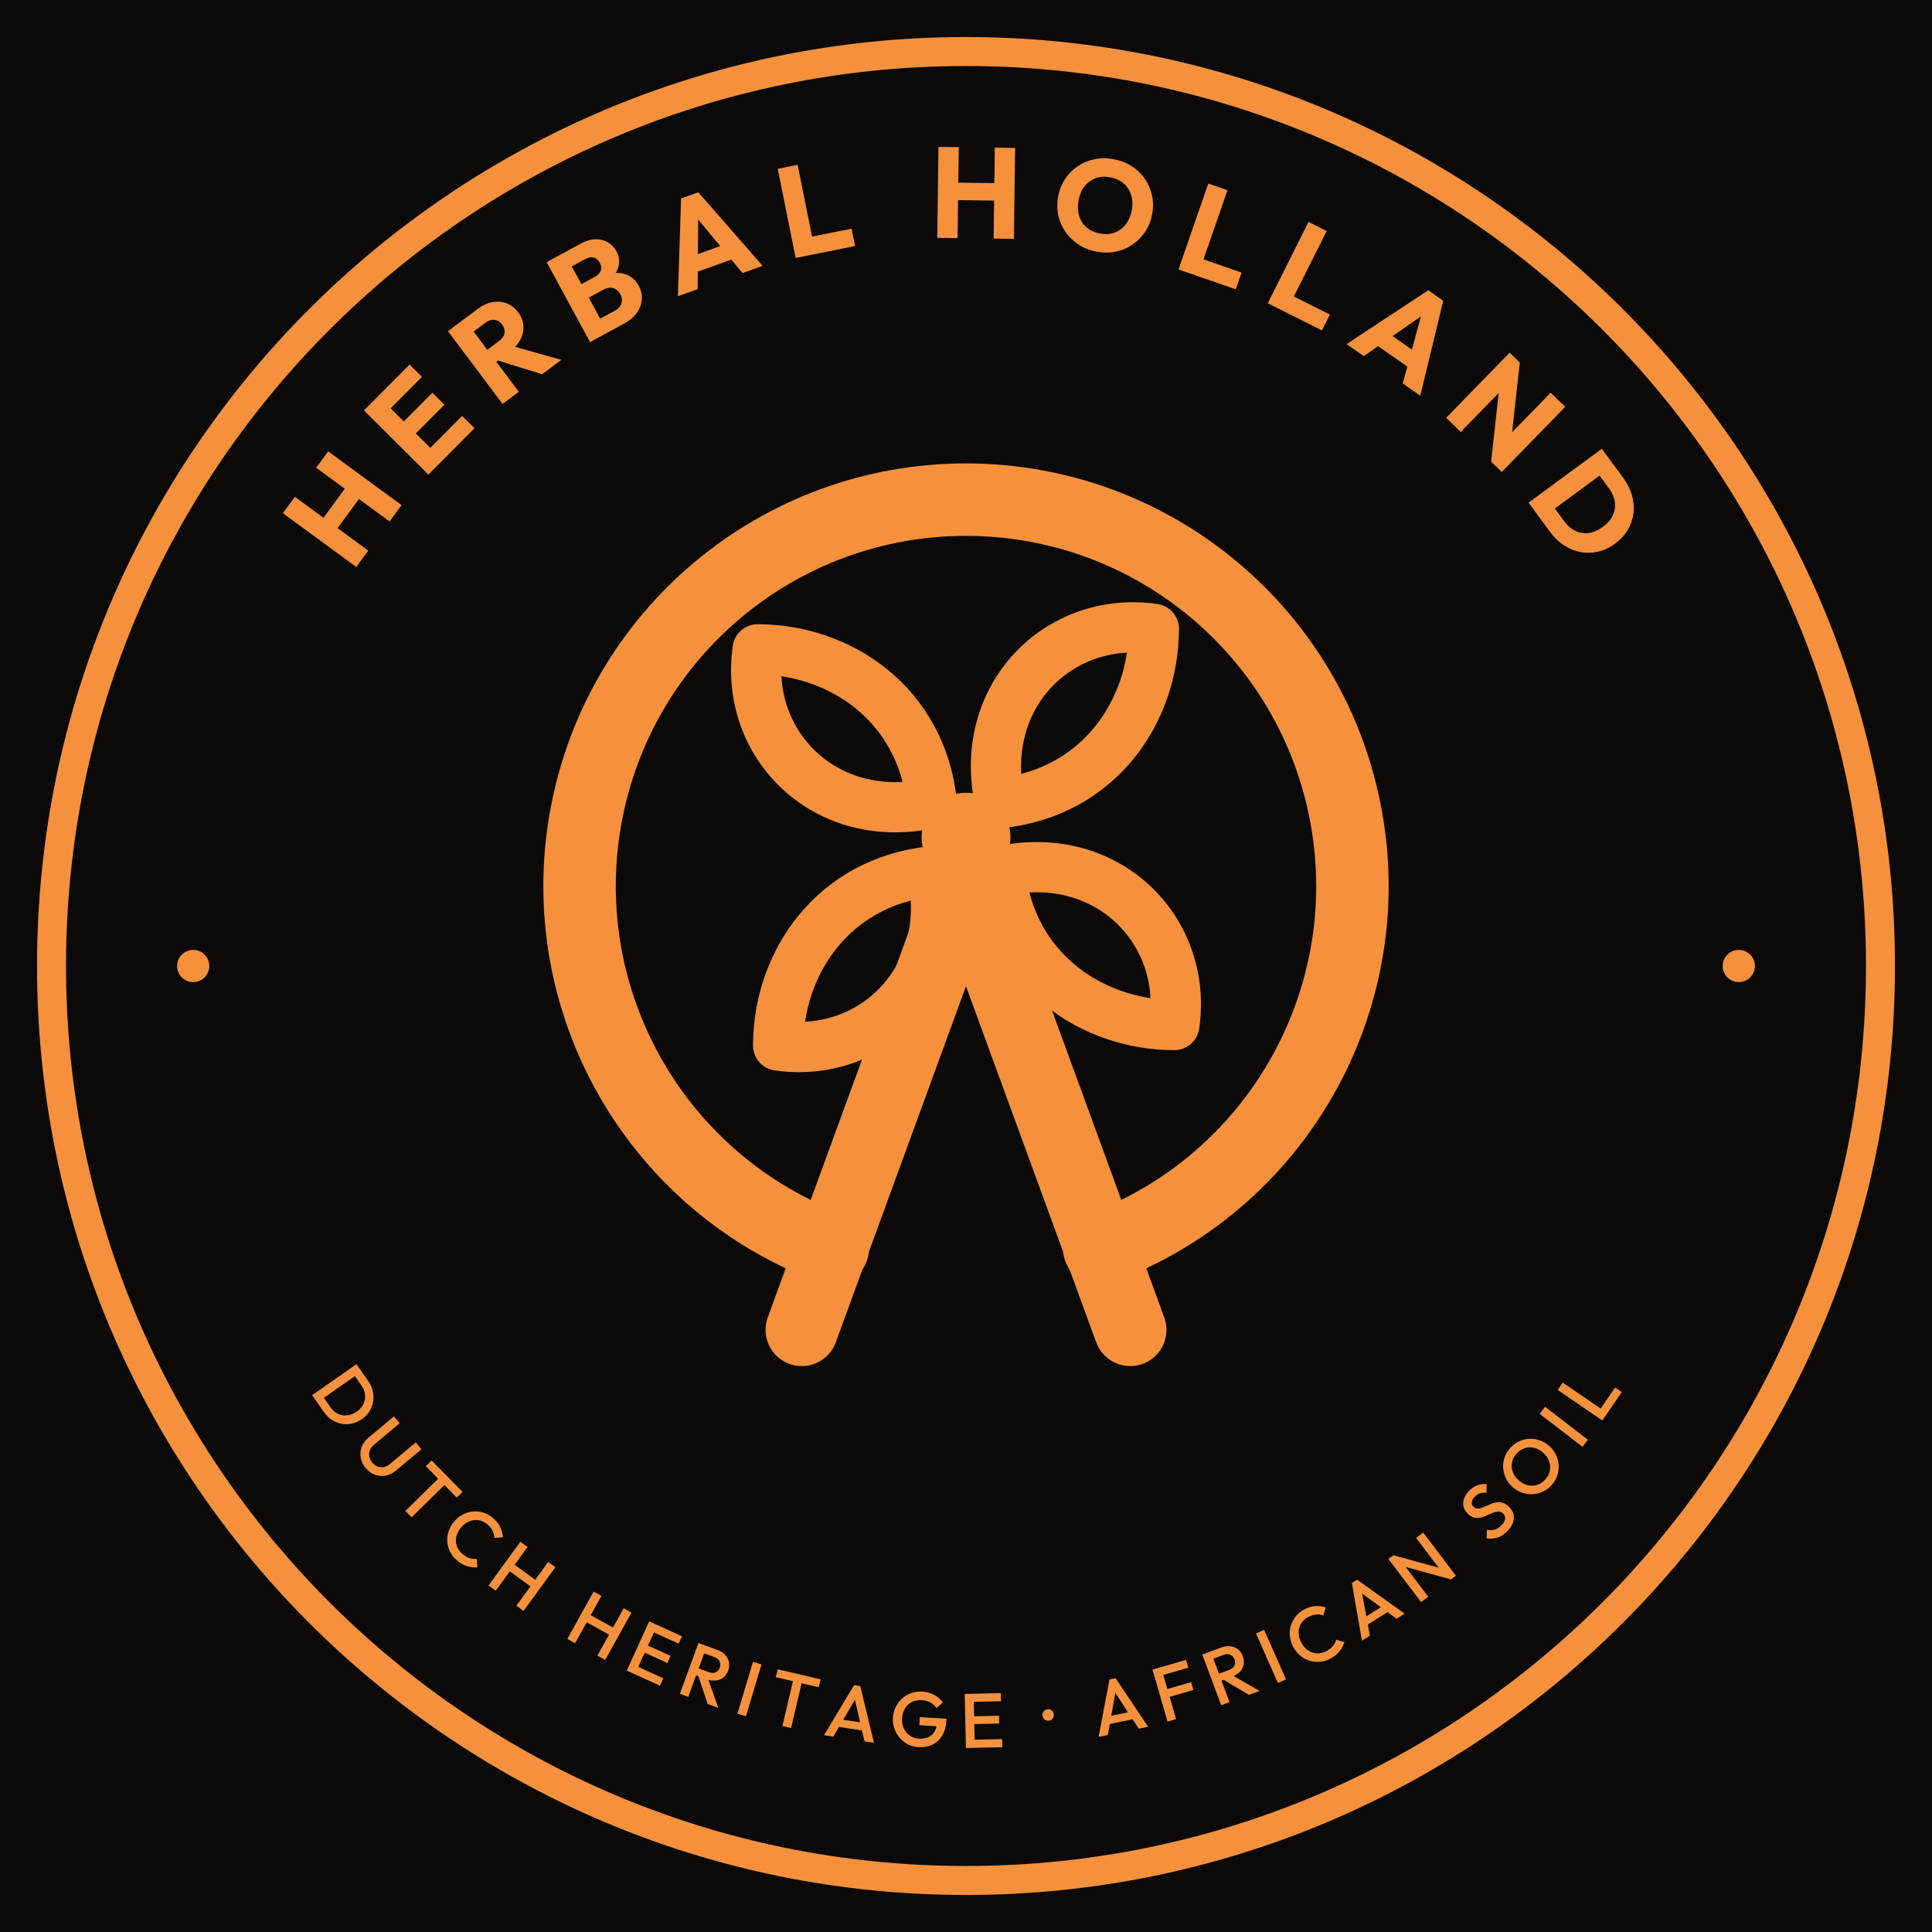
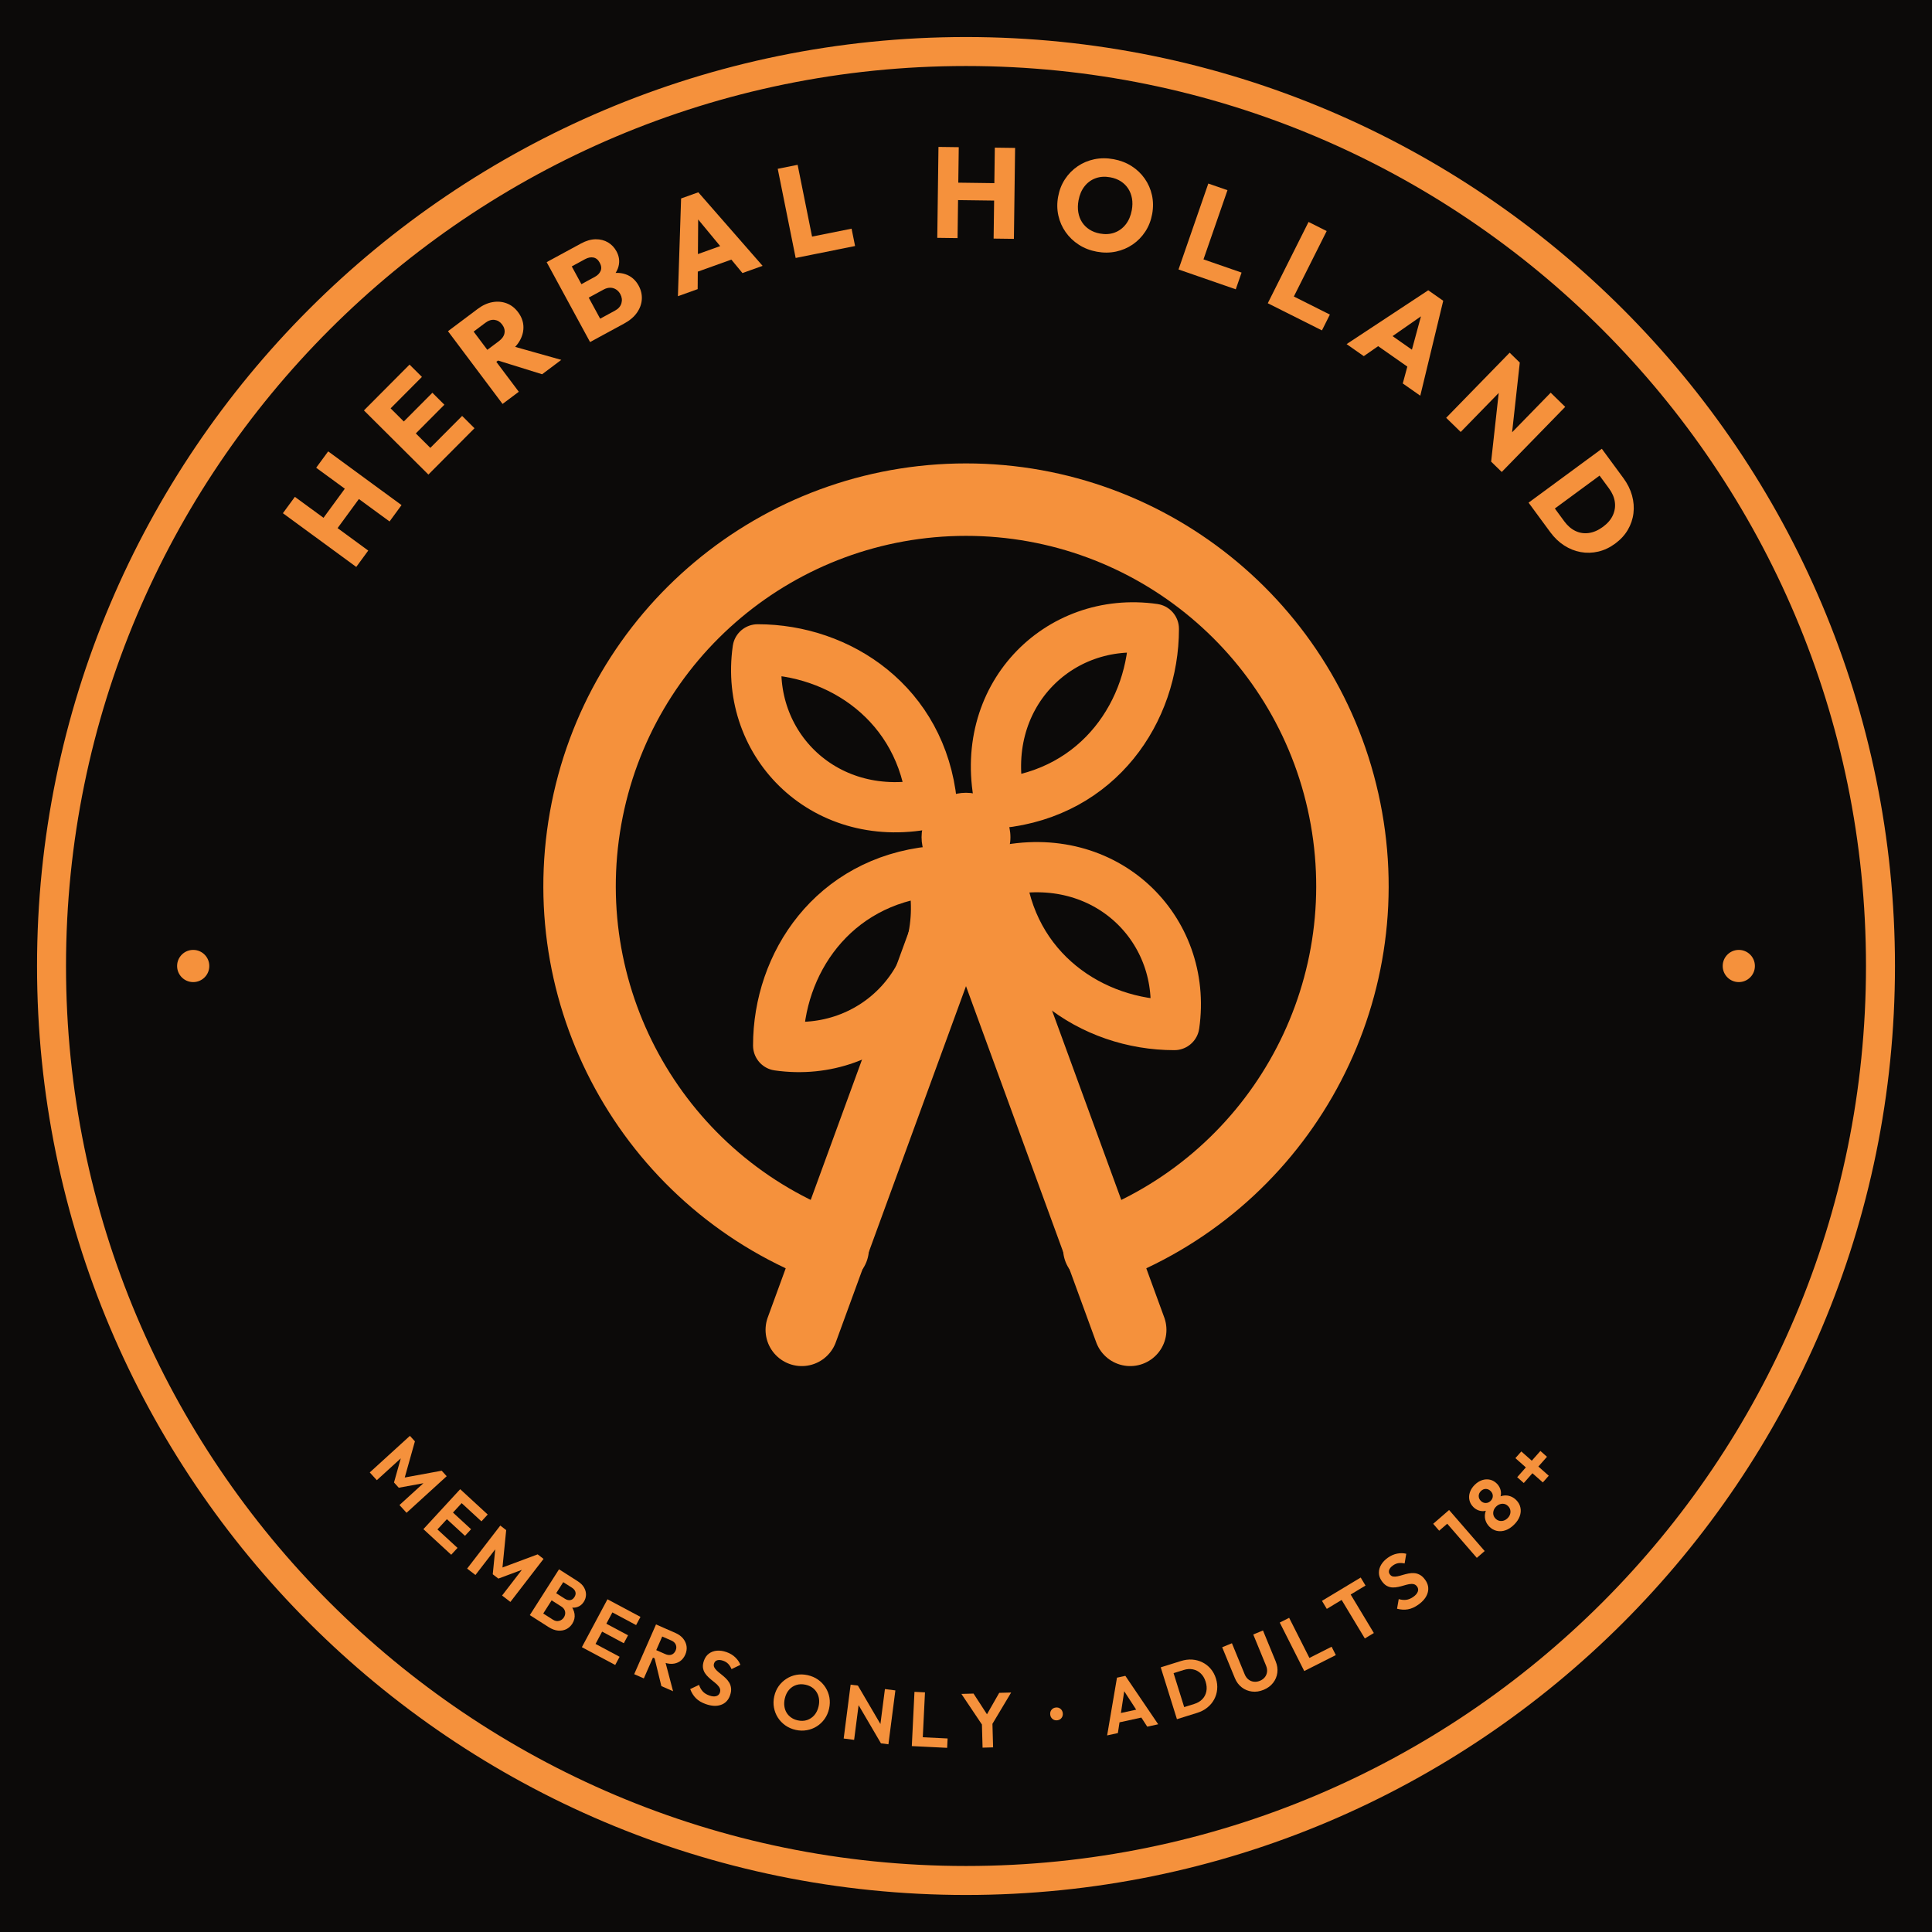
<svg xmlns="http://www.w3.org/2000/svg" viewBox="0 0 600 600" width="600mm" height="600mm" color="#f5913c">
  <rect width="600" height="600" fill="#0c0a09" />
  <circle cx="300" cy="300" r="284" fill="none" stroke="currentColor" stroke-width="9" />
  <path d="M2.7 0V-28.24H9V0ZM20.2 0V-28.24H26.5V0ZM6.46 -11.8V-17.22H22.26V-11.8Z" fill="currentColor" transform="translate(300 300) rotate(-53.782) translate(-14.60 -226)" />
  <path d="M2.7 0V-28.24H9V0ZM7.52 0V-5.42H23V0ZM7.52 -11.78V-17.04H21.58V-11.78ZM7.52 -22.82V-28.24H22.78V-22.82Z" fill="currentColor" transform="translate(300 300) rotate(-45.137) translate(-12.30 -226)" />
  <path d="M7.52 -11.62V-16.28H13.48Q15.36 -16.28 16.38 -17.23Q17.4 -18.18 17.4 -19.82Q17.4 -21.36 16.39 -22.36Q15.38 -23.36 13.5 -23.36H7.52V-28.24H14.24Q17.04 -28.24 19.16 -27.17Q21.28 -26.1 22.47 -24.23Q23.66 -22.36 23.66 -19.92Q23.66 -17.42 22.46 -15.56Q21.26 -13.7 19.1 -12.66Q16.94 -11.62 14.04 -11.62ZM2.7 0V-28.24H9V0ZM18.06 0 9.28 -12.16 15.02 -13.72 25.5 0Z" fill="currentColor" transform="translate(300 300) rotate(-36.887) translate(-13.04 -226)" />
  <path d="M7.52 0V-4.88H14.16Q15.98 -4.88 17.02 -5.95Q18.06 -7.02 18.06 -8.6Q18.06 -9.66 17.59 -10.51Q17.12 -11.36 16.25 -11.84Q15.38 -12.32 14.16 -12.32H7.52V-17.08H13.64Q15.18 -17.08 16.14 -17.86Q17.1 -18.64 17.1 -20.22Q17.1 -21.8 16.14 -22.58Q15.18 -23.36 13.64 -23.36H7.52V-28.24H14.82Q17.54 -28.24 19.45 -27.23Q21.36 -26.22 22.36 -24.55Q23.36 -22.88 23.36 -20.84Q23.36 -18.22 21.67 -16.42Q19.98 -14.62 16.72 -13.96L16.86 -16.06Q20.44 -15.38 22.38 -13.3Q24.32 -11.22 24.32 -8.18Q24.32 -5.86 23.17 -4.01Q22.02 -2.16 19.88 -1.08Q17.74 0 14.76 0ZM2.7 0V-28.24H8.92V0Z" fill="currentColor" transform="translate(300 300) rotate(-28.506) translate(-12.82 -226)" />
  <path d="M0.6 0 11.78 -28.24H17.46L28.54 0H21.9L13.44 -23.44H15.72L7.12 0ZM6.96 -5.1V-10.22H22.34V-5.1Z" fill="currentColor" transform="translate(300 300) rotate(-19.734) translate(-14.58 -226)" />
  <path d="M2.7 0V-28.24H9V0ZM7.54 0V-5.5H21.52V0Z" fill="currentColor" transform="translate(300 300) rotate(-11.368) translate(-11.22 -226)" />
  <path d="" fill="currentColor" transform="translate(300 300) rotate(-5.735) translate(-3.80 -226)" />
  <path d="M2.7 0V-28.24H9V0ZM20.2 0V-28.24H26.5V0ZM6.46 -11.8V-17.22H22.26V-11.8Z" fill="currentColor" transform="translate(300 300) rotate(0.755) translate(-14.60 -226)" />
  <path d="M16.18 0.48Q13 0.48 10.29 -0.64Q7.58 -1.76 5.55 -3.75Q3.52 -5.74 2.39 -8.41Q1.26 -11.08 1.26 -14.16Q1.26 -17.26 2.38 -19.9Q3.5 -22.54 5.51 -24.53Q7.52 -26.52 10.22 -27.62Q12.92 -28.72 16.1 -28.72Q19.28 -28.72 21.98 -27.62Q24.68 -26.52 26.7 -24.53Q28.72 -22.54 29.84 -19.88Q30.96 -17.22 30.96 -14.12Q30.96 -11.04 29.84 -8.38Q28.72 -5.72 26.71 -3.73Q24.7 -1.74 22.01 -0.63Q19.32 0.48 16.18 0.48ZM16.1 -5.24Q18.64 -5.24 20.53 -6.36Q22.42 -7.48 23.47 -9.49Q24.52 -11.5 24.52 -14.16Q24.52 -16.14 23.92 -17.76Q23.32 -19.38 22.2 -20.56Q21.08 -21.74 19.54 -22.37Q18 -23 16.1 -23Q13.58 -23 11.69 -21.9Q9.8 -20.8 8.75 -18.81Q7.7 -16.82 7.7 -14.16Q7.7 -12.16 8.3 -10.51Q8.9 -8.86 10.01 -7.69Q11.12 -6.52 12.67 -5.88Q14.22 -5.24 16.1 -5.24Z" fill="currentColor" transform="translate(300 300) rotate(10.369) translate(-16.12 -226)" />
  <path d="M2.7 0V-28.24H9V0ZM7.54 0V-5.5H21.52V0Z" fill="currentColor" transform="translate(300 300) rotate(19.126) translate(-11.22 -226)" />
  <path d="M2.7 0V-28.24H9V0ZM7.54 0V-5.5H21.52V0Z" fill="currentColor" transform="translate(300 300) rotate(26.640) translate(-11.22 -226)" />
  <path d="M0.6 0 11.78 -28.24H17.46L28.54 0H21.9L13.44 -23.44H15.72L7.12 0ZM6.96 -5.1V-10.22H22.34V-5.1Z" fill="currentColor" transform="translate(300 300) rotate(35.006) translate(-14.58 -226)" />
  <path d="M2.7 0V-28.24H7.1L9 -22.6V0ZM22.2 0 5.56 -21.32 7.1 -28.24 23.74 -6.92ZM22.2 0 20.5 -5.62V-28.24H26.8V0Z" fill="currentColor" transform="translate(300 300) rotate(44.270) translate(-14.76 -226)" />
  <path d="M6.96 0V-5.5H13.96Q16.52 -5.5 18.43 -6.53Q20.34 -7.56 21.39 -9.51Q22.44 -11.46 22.44 -14.16Q22.44 -16.84 21.37 -18.76Q20.3 -20.68 18.4 -21.71Q16.5 -22.74 13.96 -22.74H6.76V-28.24H14.02Q17.22 -28.24 19.93 -27.21Q22.64 -26.18 24.65 -24.29Q26.66 -22.4 27.77 -19.82Q28.88 -17.24 28.88 -14.12Q28.88 -11.02 27.77 -8.43Q26.66 -5.84 24.66 -3.95Q22.66 -2.06 19.96 -1.03Q17.26 0 14.1 0ZM2.7 0V-28.24H9V0Z" fill="currentColor" transform="translate(300 300) rotate(53.660) translate(-15.08 -226)" />
-   <path d="M3.72 0V-2.52H8.14Q9.86 -2.52 11.17 -3.26Q12.48 -4.01 13.21 -5.34Q13.94 -6.67 13.94 -8.42Q13.94 -10.15 13.2 -11.47Q12.46 -12.79 11.15 -13.54Q9.84 -14.28 8.14 -14.28H3.72V-16.8H8.21Q10.03 -16.8 11.59 -16.16Q13.15 -15.53 14.32 -14.39Q15.48 -13.25 16.13 -11.72Q16.78 -10.2 16.78 -8.4Q16.78 -6.62 16.13 -5.09Q15.48 -3.55 14.33 -2.41Q13.18 -1.27 11.62 -0.64Q10.06 0 8.26 0ZM1.82 0V-16.8H4.58V0Z" fill="currentColor" transform="translate(300 300) rotate(55.055) translate(-8.88 242.8)" />
-   <path d="M8.31 0.24Q6.4 0.24 4.89 -0.62Q3.38 -1.49 2.51 -2.99Q1.63 -4.49 1.63 -6.38V-16.8H4.39V-6.41Q4.39 -5.18 4.91 -4.28Q5.42 -3.38 6.31 -2.89Q7.2 -2.4 8.31 -2.4Q9.43 -2.4 10.3 -2.89Q11.16 -3.38 11.66 -4.28Q12.17 -5.18 12.17 -6.38V-16.8H14.93V-6.36Q14.93 -4.47 14.07 -2.98Q13.21 -1.49 11.71 -0.62Q10.22 0.24 8.31 0.24Z" fill="currentColor" transform="translate(300 300) rotate(50.099) translate(-8.28 242.8)" />
-   <path d="M6.05 0V-16.32H8.81V0ZM0.58 -14.28V-16.8H14.28V-14.28Z" fill="currentColor" transform="translate(300 300) rotate(45.486) translate(-7.43 242.8)" />
-   <path d="M9.46 0.24Q7.63 0.24 6.08 -0.42Q4.54 -1.08 3.38 -2.27Q2.23 -3.46 1.61 -5.03Q0.98 -6.6 0.98 -8.4Q0.98 -10.2 1.61 -11.77Q2.23 -13.34 3.38 -14.52Q4.54 -15.7 6.08 -16.37Q7.63 -17.04 9.46 -17.04Q11.5 -17.04 12.98 -16.37Q14.47 -15.7 15.62 -14.54L13.75 -12.67Q13.01 -13.49 11.94 -13.94Q10.87 -14.4 9.46 -14.4Q8.21 -14.4 7.18 -13.97Q6.14 -13.54 5.39 -12.73Q4.63 -11.93 4.22 -10.82Q3.82 -9.72 3.82 -8.4Q3.82 -7.08 4.22 -5.98Q4.63 -4.87 5.39 -4.07Q6.14 -3.26 7.18 -2.83Q8.21 -2.4 9.46 -2.4Q10.99 -2.4 12.06 -2.87Q13.13 -3.34 13.87 -4.15L15.74 -2.28Q14.59 -1.1 13.03 -0.43Q11.47 0.24 9.46 0.24Z" fill="currentColor" transform="translate(300 300) rotate(40.893) translate(-8.20 242.8)" />
-   <path d="M1.82 0V-16.8H4.58V0ZM12.5 0V-16.8H15.26V0ZM3.72 -7.44V-9.96H13.1V-7.44Z" fill="currentColor" transform="translate(300 300) rotate(36.037) translate(-8.54 242.8)" />
-   <path d="" fill="currentColor" transform="translate(300 300) rotate(32.548) translate(-2.40 242.8)" />
-   <path d="M1.82 0V-16.8H4.58V0ZM12.5 0V-16.8H15.26V0ZM3.72 -7.44V-9.96H13.1V-7.44Z" fill="currentColor" transform="translate(300 300) rotate(29.059) translate(-8.54 242.8)" />
-   <path d="M1.82 0V-16.8H4.58V0ZM3.72 0V-2.52H13.13V0ZM3.72 -7.37V-9.79H12.31V-7.37ZM3.72 -14.28V-16.8H13.01V-14.28Z" fill="currentColor" transform="translate(300 300) rotate(24.466) translate(-7.08 242.8)" />
-   <path d="M3.72 -7.13V-9.41H7.97Q9.24 -9.41 9.95 -10.07Q10.66 -10.73 10.66 -11.9Q10.66 -12.96 9.96 -13.68Q9.26 -14.4 7.99 -14.4H3.72V-16.8H8.11Q9.7 -16.8 10.9 -16.16Q12.1 -15.53 12.76 -14.44Q13.42 -13.34 13.42 -11.95Q13.42 -10.49 12.76 -9.41Q12.1 -8.33 10.9 -7.73Q9.7 -7.13 8.11 -7.13ZM1.82 0V-16.8H4.58V0ZM11.04 0 5.16 -7.3 7.73 -8.23 14.52 0Z" fill="currentColor" transform="translate(300 300) rotate(20.111) translate(-7.54 242.8)" />
-   <path d="M1.82 0V-16.8H4.58V0Z" fill="currentColor" transform="translate(300 300) rotate(16.671) translate(-3.20 242.8)" />
-   <path d="M6.05 0V-16.32H8.81V0ZM0.58 -14.28V-16.8H14.28V-14.28Z" fill="currentColor" transform="translate(300 300) rotate(13.255) translate(-7.43 242.8)" />
-   <path d="M0.58 0 7.49 -16.8H9.41L16.27 0H13.3L7.92 -13.61H8.93L3.5 0ZM3.98 -3.24V-5.64H12.89V-3.24Z" fill="currentColor" transform="translate(300 300) rotate(8.609) translate(-8.42 242.8)" />
-   <path d="M9.41 0.24Q7.68 0.24 6.14 -0.43Q4.61 -1.1 3.46 -2.29Q2.3 -3.48 1.64 -5.05Q0.98 -6.62 0.98 -8.42Q0.98 -10.22 1.64 -11.78Q2.3 -13.34 3.47 -14.53Q4.63 -15.72 6.2 -16.38Q7.78 -17.04 9.6 -17.04Q11.59 -17.04 13.3 -16.27Q15 -15.5 16.15 -14.09L14.28 -12.22Q13.54 -13.27 12.29 -13.84Q11.04 -14.4 9.6 -14.4Q7.87 -14.4 6.56 -13.64Q5.26 -12.89 4.54 -11.54Q3.82 -10.2 3.82 -8.42Q3.82 -6.65 4.55 -5.29Q5.28 -3.94 6.53 -3.17Q7.78 -2.4 9.36 -2.4Q11.04 -2.4 12.25 -3.01Q13.46 -3.62 14.11 -4.84Q14.76 -6.05 14.76 -7.82L16.49 -6.58H9.31V-9.1H17.62V-8.71Q17.62 -5.71 16.55 -3.72Q15.48 -1.73 13.63 -0.74Q11.78 0.24 9.41 0.24Z" fill="currentColor" transform="translate(300 300) rotate(3.528) translate(-9.26 242.8)" />
-   <path d="M1.82 0V-16.8H4.58V0ZM3.72 0V-2.52H13.13V0ZM3.72 -7.37V-9.79H12.31V-7.37ZM3.72 -14.28V-16.8H13.01V-14.28Z" fill="currentColor" transform="translate(300 300) rotate(-1.235) translate(-7.08 242.8)" />
-   <path d="" fill="currentColor" transform="translate(300 300) rotate(-4.378) translate(-2.40 242.8)" />
-   <path d="M1.75 -7.03Q0.98 -7.03 0.49 -7.55Q0 -8.06 0 -8.81Q0 -9.58 0.49 -10.08Q0.98 -10.58 1.75 -10.58Q2.52 -10.58 3.01 -10.08Q3.5 -9.58 3.5 -8.81Q3.5 -8.06 3.01 -7.55Q2.52 -7.03 1.75 -7.03Z" fill="currentColor" transform="translate(300 300) rotate(-6.264) translate(-1.75 242.8)" />
-   <path d="" fill="currentColor" transform="translate(300 300) rotate(-8.150) translate(-2.40 242.8)" />
-   <path d="M0.58 0 7.49 -16.8H9.41L16.27 0H13.3L7.92 -13.61H8.93L3.5 0ZM3.98 -3.24V-5.64H12.89V-3.24Z" fill="currentColor" transform="translate(300 300) rotate(-11.610) translate(-8.42 242.8)" />
-   <path d="M1.82 0V-16.8H4.58V0ZM3.72 -7.2V-9.72H12.26V-7.2ZM3.72 -14.28V-16.8H12.67V-14.28Z" fill="currentColor" transform="translate(300 300) rotate(-16.107) translate(-6.79 242.8)" />
-   <path d="M3.72 -7.13V-9.41H7.97Q9.24 -9.41 9.95 -10.07Q10.66 -10.73 10.66 -11.9Q10.66 -12.96 9.96 -13.68Q9.26 -14.4 7.99 -14.4H3.72V-16.8H8.11Q9.7 -16.8 10.9 -16.16Q12.1 -15.53 12.76 -14.44Q13.42 -13.34 13.42 -11.95Q13.42 -10.49 12.76 -9.41Q12.1 -8.33 10.9 -7.73Q9.7 -7.13 8.11 -7.13ZM1.82 0V-16.8H4.58V0ZM11.04 0 5.16 -7.3 7.73 -8.23 14.52 0Z" fill="currentColor" transform="translate(300 300) rotate(-20.394) translate(-7.54 242.8)" />
-   <path d="M1.82 0V-16.8H4.58V0Z" fill="currentColor" transform="translate(300 300) rotate(-23.835) translate(-3.20 242.8)" />
-   <path d="M9.46 0.24Q7.63 0.24 6.08 -0.42Q4.54 -1.08 3.38 -2.27Q2.23 -3.46 1.61 -5.03Q0.98 -6.6 0.98 -8.4Q0.98 -10.2 1.61 -11.77Q2.23 -13.34 3.38 -14.52Q4.54 -15.7 6.08 -16.37Q7.63 -17.04 9.46 -17.04Q11.5 -17.04 12.98 -16.37Q14.47 -15.7 15.62 -14.54L13.75 -12.67Q13.01 -13.49 11.94 -13.94Q10.87 -14.4 9.46 -14.4Q8.21 -14.4 7.18 -13.97Q6.14 -13.54 5.39 -12.73Q4.63 -11.93 4.22 -10.82Q3.82 -9.72 3.82 -8.4Q3.82 -7.08 4.22 -5.98Q4.63 -4.87 5.39 -4.07Q6.14 -3.26 7.18 -2.83Q8.21 -2.4 9.46 -2.4Q10.99 -2.4 12.06 -2.87Q13.13 -3.34 13.87 -4.15L15.74 -2.28Q14.59 -1.1 13.03 -0.43Q11.47 0.24 9.46 0.24Z" fill="currentColor" transform="translate(300 300) rotate(-27.431) translate(-8.20 242.8)" />
-   <path d="M0.58 0 7.49 -16.8H9.41L16.27 0H13.3L7.92 -13.61H8.93L3.5 0ZM3.98 -3.24V-5.64H12.89V-3.24Z" fill="currentColor" transform="translate(300 300) rotate(-32.259) translate(-8.42 242.8)" />
-   <path d="M1.82 0V-16.8H3.74L4.58 -13.63V0ZM13.46 0 3.41 -13.13 3.74 -16.8 13.8 -3.67ZM13.46 0 12.62 -2.95V-16.8H15.38V0Z" fill="currentColor" transform="translate(300 300) rotate(-37.184) translate(-8.60 242.8)" />
-   <path d="" fill="currentColor" transform="translate(300 300) rotate(-40.687) translate(-2.40 242.8)" />
-   <path d="M6.5 0.24Q4.51 0.24 3.12 -0.48Q1.73 -1.2 0.62 -2.59L2.5 -4.46Q3.19 -3.46 4.15 -2.89Q5.11 -2.33 6.6 -2.33Q7.99 -2.33 8.82 -2.9Q9.65 -3.48 9.65 -4.49Q9.65 -5.33 9.22 -5.86Q8.78 -6.38 8.08 -6.73Q7.37 -7.08 6.52 -7.36Q5.66 -7.63 4.81 -7.98Q3.96 -8.33 3.25 -8.86Q2.54 -9.38 2.11 -10.22Q1.68 -11.06 1.68 -12.36Q1.68 -13.85 2.41 -14.89Q3.14 -15.94 4.39 -16.49Q5.64 -17.04 7.18 -17.04Q8.83 -17.04 10.14 -16.39Q11.45 -15.74 12.26 -14.74L10.39 -12.86Q9.67 -13.68 8.89 -14.08Q8.11 -14.47 7.1 -14.47Q5.86 -14.47 5.15 -13.97Q4.44 -13.46 4.44 -12.55Q4.44 -11.78 4.87 -11.32Q5.3 -10.85 6.01 -10.52Q6.72 -10.2 7.57 -9.91Q8.42 -9.62 9.28 -9.26Q10.13 -8.9 10.84 -8.34Q11.54 -7.78 11.98 -6.89Q12.41 -6 12.41 -4.66Q12.41 -2.4 10.81 -1.08Q9.22 0.24 6.5 0.24Z" fill="currentColor" transform="translate(300 300) rotate(-43.734) translate(-6.67 242.8)" />
-   <path d="M9.55 0.24Q7.75 0.24 6.19 -0.43Q4.63 -1.1 3.46 -2.29Q2.28 -3.48 1.62 -5.05Q0.96 -6.62 0.96 -8.42Q0.96 -10.22 1.62 -11.78Q2.28 -13.34 3.44 -14.53Q4.61 -15.72 6.16 -16.38Q7.7 -17.04 9.5 -17.04Q11.3 -17.04 12.85 -16.38Q14.4 -15.72 15.58 -14.53Q16.75 -13.34 17.41 -11.77Q18.07 -10.2 18.07 -8.4Q18.07 -6.6 17.41 -5.03Q16.75 -3.46 15.59 -2.28Q14.42 -1.1 12.88 -0.43Q11.33 0.24 9.55 0.24ZM9.5 -2.4Q11.21 -2.4 12.49 -3.17Q13.78 -3.94 14.51 -5.29Q15.24 -6.65 15.24 -8.42Q15.24 -9.74 14.82 -10.84Q14.4 -11.93 13.63 -12.73Q12.86 -13.54 11.82 -13.97Q10.78 -14.4 9.5 -14.4Q7.82 -14.4 6.54 -13.64Q5.26 -12.89 4.52 -11.54Q3.79 -10.2 3.79 -8.42Q3.79 -7.1 4.21 -5.99Q4.63 -4.87 5.39 -4.08Q6.14 -3.29 7.2 -2.84Q8.26 -2.4 9.5 -2.4Z" fill="currentColor" transform="translate(300 300) rotate(-48.463) translate(-9.53 242.8)" />
-   <path d="M1.82 0V-16.8H4.58V0Z" fill="currentColor" transform="translate(300 300) rotate(-52.373) translate(-3.20 242.8)" />
-   <path d="M1.82 0V-16.8H4.58V0ZM3.72 0V-2.52H12.5V0Z" fill="currentColor" transform="translate(300 300) rotate(-55.593) translate(-6.60 242.8)" />
+   <path d="M1.72 0V-16.87H4.03L10.86 -5.92H9.55L16.37 -16.87H18.68V0H15.42V-11.27L16.06 -11.09L11.3 -3.46H9.1L4.34 -11.09L4.98 -11.27V0Z" fill="currentColor" transform="translate(300 300) rotate(47.656) translate(-10.20 242.8)" />
+   <path d="M1.72 0V-16.87H4.99V0ZM4.12 0V-2.89H13.46V0ZM4.12 -7.22V-10.01H12.63V-7.22ZM4.12 -13.99V-16.87H13.34V-13.99Z" fill="currentColor" transform="translate(300 300) rotate(42.638) translate(-7.22 242.8)" />
+   <path d="M1.72 0V-16.87H4.03L10.86 -5.92H9.55L16.37 -16.87H18.68V0H15.42V-11.27L16.06 -11.09L11.3 -3.46H9.1L4.34 -11.09L4.98 -11.27V0Z" fill="currentColor" transform="translate(300 300) rotate(37.620) translate(-10.20 242.8)" />
+   <path d="M4.12 0V-2.66H8.52Q9.7 -2.66 10.36 -3.38Q11.02 -4.1 11.02 -5.09Q11.02 -5.75 10.73 -6.31Q10.43 -6.86 9.87 -7.19Q9.31 -7.51 8.52 -7.51H4.12V-10.14H8.16Q9.16 -10.14 9.77 -10.65Q10.39 -11.16 10.39 -12.17Q10.39 -13.19 9.77 -13.7Q9.16 -14.21 8.16 -14.21H4.12V-16.87H8.55Q10.22 -16.87 11.36 -16.26Q12.49 -15.64 13.07 -14.65Q13.64 -13.66 13.64 -12.48Q13.64 -11.03 12.77 -9.99Q11.9 -8.95 10.21 -8.44L10.36 -9.5Q12.23 -8.97 13.25 -7.76Q14.28 -6.55 14.28 -4.84Q14.28 -3.5 13.62 -2.4Q12.95 -1.31 11.69 -0.65Q10.43 0 8.64 0ZM1.72 0V-16.87H4.97V0Z" fill="currentColor" transform="translate(300 300) rotate(32.520) translate(-7.57 242.8)" />
+   <path d="M1.72 0V-16.87H4.99V0ZM4.12 0V-2.89H13.46V0ZM4.12 -7.22V-10.01H12.63V-7.22ZM4.12 -13.99V-16.87H13.34V-13.99Z" fill="currentColor" transform="translate(300 300) rotate(28.122) translate(-7.22 242.8)" />
+   <path d="M4.12 -7.05V-9.59H8.03Q9.23 -9.59 9.89 -10.2Q10.55 -10.82 10.55 -11.9Q10.55 -12.89 9.9 -13.55Q9.25 -14.21 8.05 -14.21H4.12V-16.87H8.33Q9.96 -16.87 11.2 -16.23Q12.43 -15.59 13.12 -14.49Q13.81 -13.38 13.81 -11.95Q13.81 -10.47 13.12 -9.37Q12.43 -8.27 11.18 -7.66Q9.93 -7.05 8.27 -7.05ZM1.72 0V-16.87H4.99V0ZM10.94 0 5.36 -7.3 8.37 -8.23 14.91 0Z" fill="currentColor" transform="translate(300 300) rotate(23.699) translate(-7.68 242.8)" />
+   <path d="M6.61 0.25Q4.57 0.25 3.12 -0.45Q1.67 -1.15 0.5 -2.54L2.66 -4.69Q3.41 -3.71 4.39 -3.17Q5.37 -2.63 6.78 -2.63Q8.07 -2.63 8.82 -3.14Q9.56 -3.65 9.56 -4.54Q9.56 -5.3 9.13 -5.78Q8.7 -6.26 7.99 -6.59Q7.28 -6.92 6.43 -7.2Q5.58 -7.48 4.73 -7.85Q3.88 -8.21 3.17 -8.75Q2.47 -9.29 2.03 -10.14Q1.6 -10.99 1.6 -12.28Q1.6 -13.81 2.35 -14.89Q3.1 -15.98 4.39 -16.55Q5.69 -17.12 7.33 -17.12Q9.05 -17.12 10.44 -16.48Q11.83 -15.85 12.71 -14.81L10.55 -12.65Q9.82 -13.46 9.03 -13.85Q8.25 -14.24 7.26 -14.24Q6.14 -14.24 5.5 -13.8Q4.85 -13.36 4.85 -12.56Q4.85 -11.86 5.29 -11.42Q5.72 -10.99 6.43 -10.68Q7.13 -10.37 7.99 -10.09Q8.84 -9.8 9.69 -9.43Q10.54 -9.06 11.24 -8.48Q11.95 -7.91 12.38 -7.01Q12.82 -6.12 12.82 -4.79Q12.82 -2.44 11.15 -1.1Q9.49 0.25 6.61 0.25Z" fill="currentColor" transform="translate(300 300) rotate(19.369) translate(-6.83 242.8)" />
+   <path d="" fill="currentColor" transform="translate(300 300) rotate(16.300) translate(-2.34 242.8)" />
+   <path d="M9.63 0.26Q7.78 0.26 6.18 -0.41Q4.59 -1.08 3.39 -2.27Q2.2 -3.46 1.53 -5.05Q0.86 -6.64 0.86 -8.46Q0.86 -10.29 1.52 -11.86Q2.19 -13.43 3.38 -14.62Q4.56 -15.82 6.14 -16.48Q7.73 -17.14 9.58 -17.14Q11.44 -17.14 13.02 -16.48Q14.6 -15.82 15.8 -14.62Q16.99 -13.43 17.66 -11.85Q18.32 -10.27 18.32 -8.44Q18.32 -6.61 17.66 -5.03Q16.99 -3.44 15.81 -2.26Q14.62 -1.07 13.04 -0.41Q11.46 0.26 9.63 0.26ZM9.58 -2.77Q11.2 -2.77 12.41 -3.49Q13.61 -4.21 14.3 -5.49Q14.98 -6.77 14.98 -8.46Q14.98 -9.71 14.59 -10.75Q14.2 -11.78 13.48 -12.53Q12.76 -13.29 11.77 -13.7Q10.79 -14.1 9.58 -14.1Q7.99 -14.1 6.78 -13.39Q5.57 -12.68 4.89 -11.42Q4.21 -10.15 4.21 -8.46Q4.21 -7.2 4.6 -6.15Q4.99 -5.09 5.7 -4.35Q6.41 -3.6 7.4 -3.19Q8.39 -2.77 9.58 -2.77Z" fill="currentColor" transform="translate(300 300) rotate(12.576) translate(-9.60 242.8)" />
+   <path d="M1.72 0V-16.87H4L4.99 -13.6V0ZM13.39 0 3.37 -12.96 4 -16.87 14.02 -3.91ZM13.39 0 12.46 -3.16V-16.87H15.73V0Z" fill="currentColor" transform="translate(300 300) rotate(7.346) translate(-8.72 242.8)" />
+   <path d="M1.72 0V-16.87H4.99V0ZM4.12 0V-2.91H12.71V0Z" fill="currentColor" transform="translate(300 300) rotate(2.806) translate(-6.67 242.8)" />
+   <path d="M6.96 -6.51 0.42 -16.87H4.19L9.26 -8.56H7.11L12.17 -16.87H15.88L9.29 -6.51ZM6.53 0V-8.24H9.8V0Z" fill="currentColor" transform="translate(300 300) rotate(-1.597) translate(-8.15 242.8)" />
+   <path d="" fill="currentColor" transform="translate(300 300) rotate(-4.978) translate(-2.34 242.8)" />
+   <path d="M1.97 -6.84Q1.11 -6.84 0.55 -7.42Q0 -8 0 -8.83Q0 -9.69 0.55 -10.26Q1.11 -10.83 1.97 -10.83Q2.83 -10.83 3.38 -10.26Q3.93 -9.69 3.93 -8.83Q3.93 -8 3.38 -7.42Q2.83 -6.84 1.97 -6.84Z" fill="currentColor" transform="translate(300 300) rotate(-6.901) translate(-1.97 242.8)" />
+   <path d="" fill="currentColor" transform="translate(300 300) rotate(-8.824) translate(-2.34 242.8)" />
+   <path d="M0.47 0 7.28 -16.87H9.94L16.7 0H13.22L7.99 -13.84H9.18L3.89 0ZM4.08 -3.15V-5.89H13.15V-3.15Z" fill="currentColor" transform="translate(300 300) rotate(-12.307) translate(-8.58 242.8)" />
+   <path d="M3.95 0V-2.91H8.26Q9.89 -2.91 11.12 -3.59Q12.34 -4.27 13.02 -5.52Q13.7 -6.77 13.7 -8.46Q13.7 -10.13 13.01 -11.36Q12.32 -12.6 11.09 -13.28Q9.87 -13.96 8.26 -13.96H3.89V-16.87H8.31Q10.18 -16.87 11.78 -16.25Q13.37 -15.62 14.55 -14.48Q15.74 -13.34 16.39 -11.81Q17.05 -10.27 17.05 -8.44Q17.05 -6.62 16.39 -5.07Q15.74 -3.53 14.56 -2.39Q13.39 -1.25 11.8 -0.63Q10.21 0 8.36 0ZM1.72 0V-16.87H4.99V0Z" fill="currentColor" transform="translate(300 300) rotate(-17.353) translate(-8.96 242.8)" />
+   <path d="M8.38 0.25Q6.38 0.25 4.83 -0.63Q3.28 -1.5 2.39 -3.04Q1.5 -4.57 1.5 -6.52V-16.87H4.77V-6.43Q4.77 -5.31 5.25 -4.49Q5.72 -3.67 6.54 -3.23Q7.36 -2.78 8.38 -2.78Q9.41 -2.78 10.21 -3.23Q11 -3.67 11.47 -4.48Q11.93 -5.3 11.93 -6.41V-16.87H15.2V-6.5Q15.2 -4.55 14.33 -3.03Q13.45 -1.5 11.91 -0.63Q10.38 0.25 8.38 0.25Z" fill="currentColor" transform="translate(300 300) rotate(-22.345) translate(-8.35 242.8)" />
+   <path d="M1.72 0V-16.87H4.99V0ZM4.12 0V-2.91H12.71V0Z" fill="currentColor" transform="translate(300 300) rotate(-26.797) translate(-6.67 242.8)" />
+   <path d="M5.91 0V-16.51H9.18V0ZM0.53 -13.96V-16.87H14.57V-13.96Z" fill="currentColor" transform="translate(300 300) rotate(-31.059) translate(-7.55 242.8)" />
+   <path d="M6.61 0.25Q4.57 0.25 3.12 -0.45Q1.67 -1.15 0.5 -2.54L2.66 -4.69Q3.41 -3.71 4.39 -3.17Q5.37 -2.63 6.78 -2.63Q8.07 -2.63 8.82 -3.14Q9.56 -3.65 9.56 -4.54Q9.56 -5.3 9.13 -5.78Q8.7 -6.26 7.99 -6.59Q7.28 -6.92 6.43 -7.2Q5.58 -7.48 4.73 -7.85Q3.88 -8.21 3.17 -8.75Q2.47 -9.29 2.03 -10.14Q1.6 -10.99 1.6 -12.28Q1.6 -13.81 2.35 -14.89Q3.1 -15.98 4.39 -16.55Q5.69 -17.12 7.33 -17.12Q9.05 -17.12 10.44 -16.48Q11.83 -15.85 12.71 -14.81L10.55 -12.65Q9.82 -13.46 9.03 -13.85Q8.25 -14.24 7.26 -14.24Q6.14 -14.24 5.5 -13.8Q4.85 -13.36 4.85 -12.56Q4.85 -11.86 5.29 -11.42Q5.72 -10.99 6.43 -10.68Q7.13 -10.37 7.99 -10.09Q8.84 -9.8 9.69 -9.43Q10.54 -9.06 11.24 -8.48Q11.95 -7.91 12.38 -7.01Q12.82 -6.12 12.82 -4.79Q12.82 -2.44 11.15 -1.1Q9.49 0.25 6.61 0.25Z" fill="currentColor" transform="translate(300 300) rotate(-35.357) translate(-6.83 242.8)" />
+   <path d="" fill="currentColor" transform="translate(300 300) rotate(-38.427) translate(-2.34 242.8)" />
+   <path d="M3.86 0V-16.87H7.09V0ZM0.55 -14.03V-16.87H6.85V-14.03Z" fill="currentColor" transform="translate(300 300) rotate(-40.924) translate(-4.40 242.8)" />
+   <path d="M6.66 0.25Q4.88 0.25 3.56 -0.38Q2.25 -1.01 1.52 -2.14Q0.79 -3.26 0.79 -4.69Q0.79 -5.85 1.25 -6.81Q1.7 -7.76 2.55 -8.42Q3.4 -9.08 4.55 -9.35L4.48 -8.57Q3.52 -8.81 2.86 -9.41Q2.19 -10.01 1.84 -10.84Q1.5 -11.66 1.5 -12.56Q1.5 -13.91 2.16 -14.94Q2.82 -15.97 3.99 -16.56Q5.17 -17.14 6.66 -17.14Q8.17 -17.14 9.33 -16.56Q10.49 -15.97 11.15 -14.94Q11.81 -13.91 11.81 -12.56Q11.81 -11.66 11.47 -10.84Q11.13 -10.01 10.47 -9.41Q9.82 -8.81 8.84 -8.57L8.76 -9.35Q9.94 -9.08 10.78 -8.42Q11.62 -7.76 12.07 -6.81Q12.53 -5.85 12.53 -4.69Q12.53 -3.26 11.81 -2.14Q11.09 -1.01 9.77 -0.38Q8.44 0.25 6.66 0.25ZM6.66 -2.6Q7.46 -2.6 8.08 -2.93Q8.7 -3.26 9.06 -3.84Q9.41 -4.41 9.41 -5.14Q9.41 -5.88 9.06 -6.44Q8.7 -7 8.08 -7.33Q7.46 -7.66 6.66 -7.66Q5.86 -7.66 5.24 -7.33Q4.62 -7 4.26 -6.44Q3.91 -5.88 3.91 -5.14Q3.91 -4.41 4.26 -3.84Q4.62 -3.26 5.24 -2.93Q5.86 -2.6 6.66 -2.6ZM6.66 -10.12Q7.61 -10.12 8.21 -10.72Q8.81 -11.32 8.81 -12.26Q8.81 -13.21 8.21 -13.81Q7.61 -14.41 6.66 -14.41Q5.73 -14.41 5.12 -13.82Q4.5 -13.22 4.5 -12.28Q4.5 -11.33 5.12 -10.72Q5.73 -10.12 6.66 -10.12Z" fill="currentColor" transform="translate(300 300) rotate(-44.442) translate(-6.66 242.8)" />
+   <path d="M1.22 -6.67V-9.4H12.1V-6.67ZM5.28 -13.74H8.06V-2.36H5.28Z" fill="currentColor" transform="translate(300 300) rotate(-48.491) translate(-6.66 242.8)" />
  <circle cx="60" cy="300" r="5" fill="currentColor" />
  <circle cx="540" cy="300" r="5" fill="currentColor" />
  <g transform="translate(150 140) scale(3)">
    <g fill="none" stroke="currentColor" stroke-linecap="round" stroke-linejoin="round">
      <path d="M 36.2 82.6 A 40 40 0 1 1 63.8 82.6" stroke-width="7.5" />
      <path d="M 33 91 L 50 44.5 L 67 91" stroke-width="7.5" />
      <g transform="translate(50 40)">
        <path d="M5 0 C 11 -9.5, 23 -9.5, 29 -1.5 C 23 4.5, 13 6.5, 5 0 Z" transform="rotate(-45)" stroke-width="5.2" />
        <path d="M5 0 C 11 -9.5, 23 -9.5, 29 -1.5 C 23 4.5, 13 6.5, 5 0 Z" transform="rotate(45)" stroke-width="5.2" />
        <path d="M5 0 C 11 -9.5, 23 -9.5, 29 -1.5 C 23 4.5, 13 6.5, 5 0 Z" transform="rotate(135)" stroke-width="5.2" />
        <path d="M5 0 C 11 -9.5, 23 -9.5, 29 -1.5 C 23 4.5, 13 6.5, 5 0 Z" transform="rotate(225)" stroke-width="5.2" />
        <circle r="4.6" fill="currentColor" stroke="none" />
      </g>
    </g>
  </g>
</svg>
